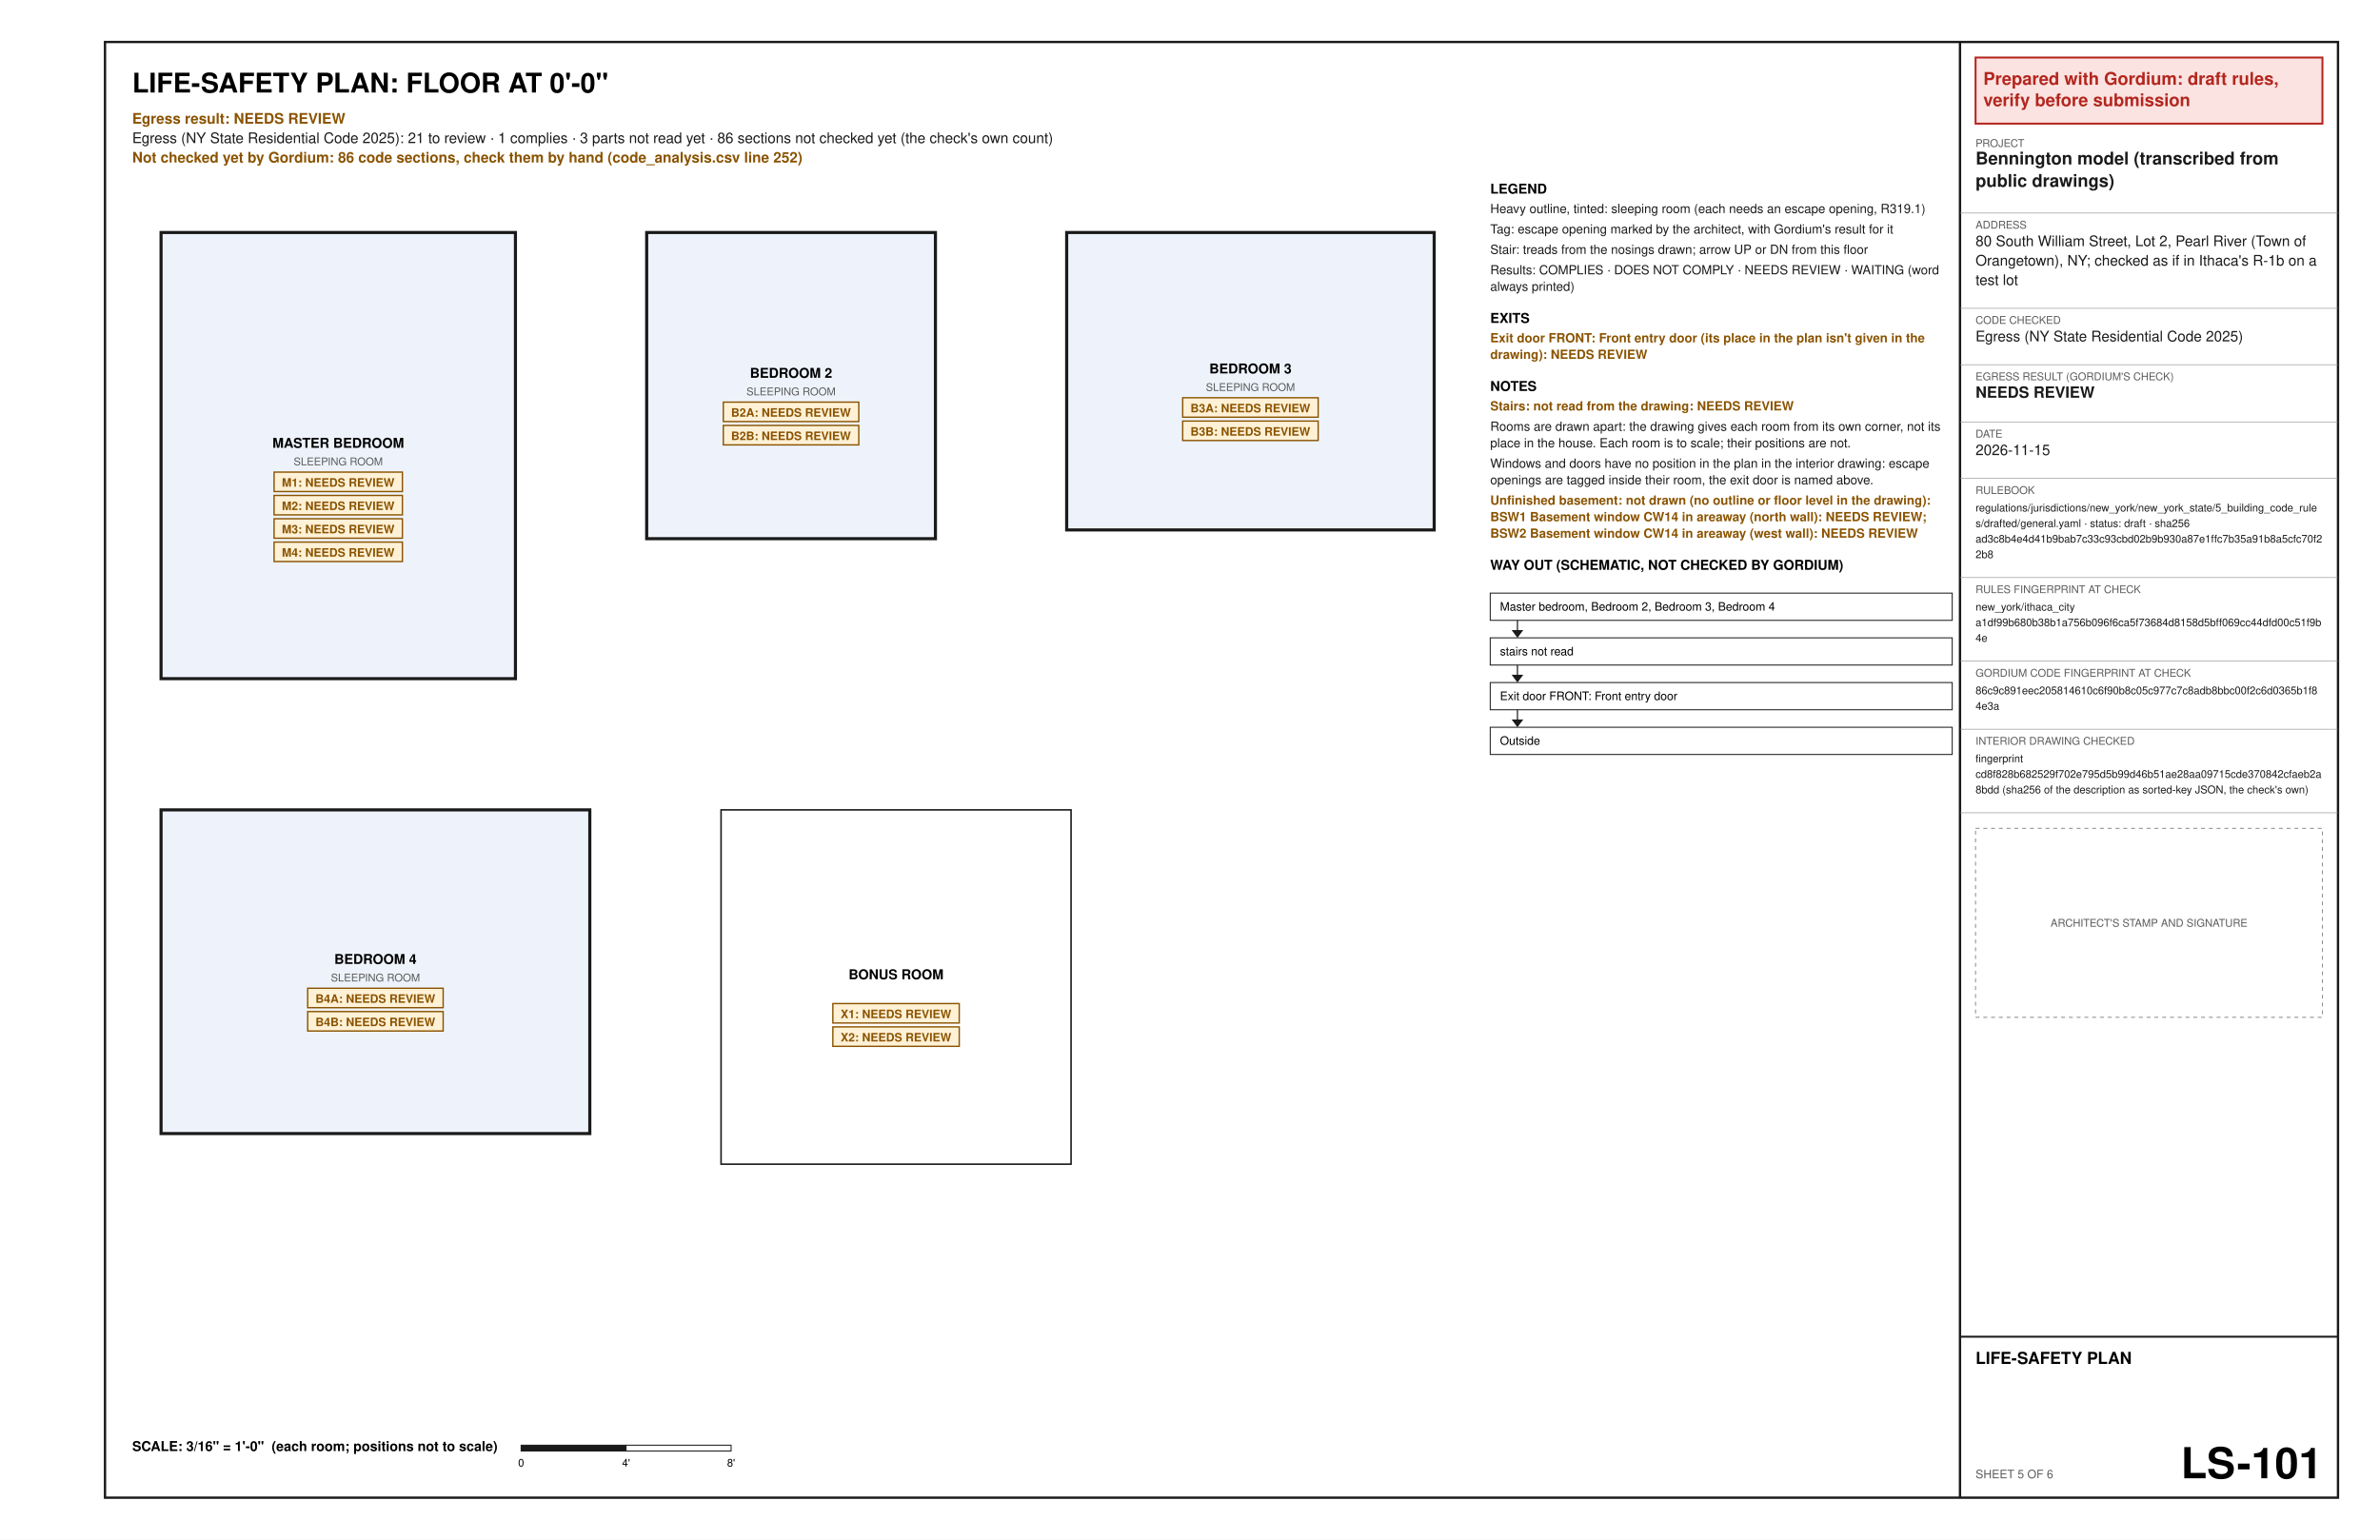
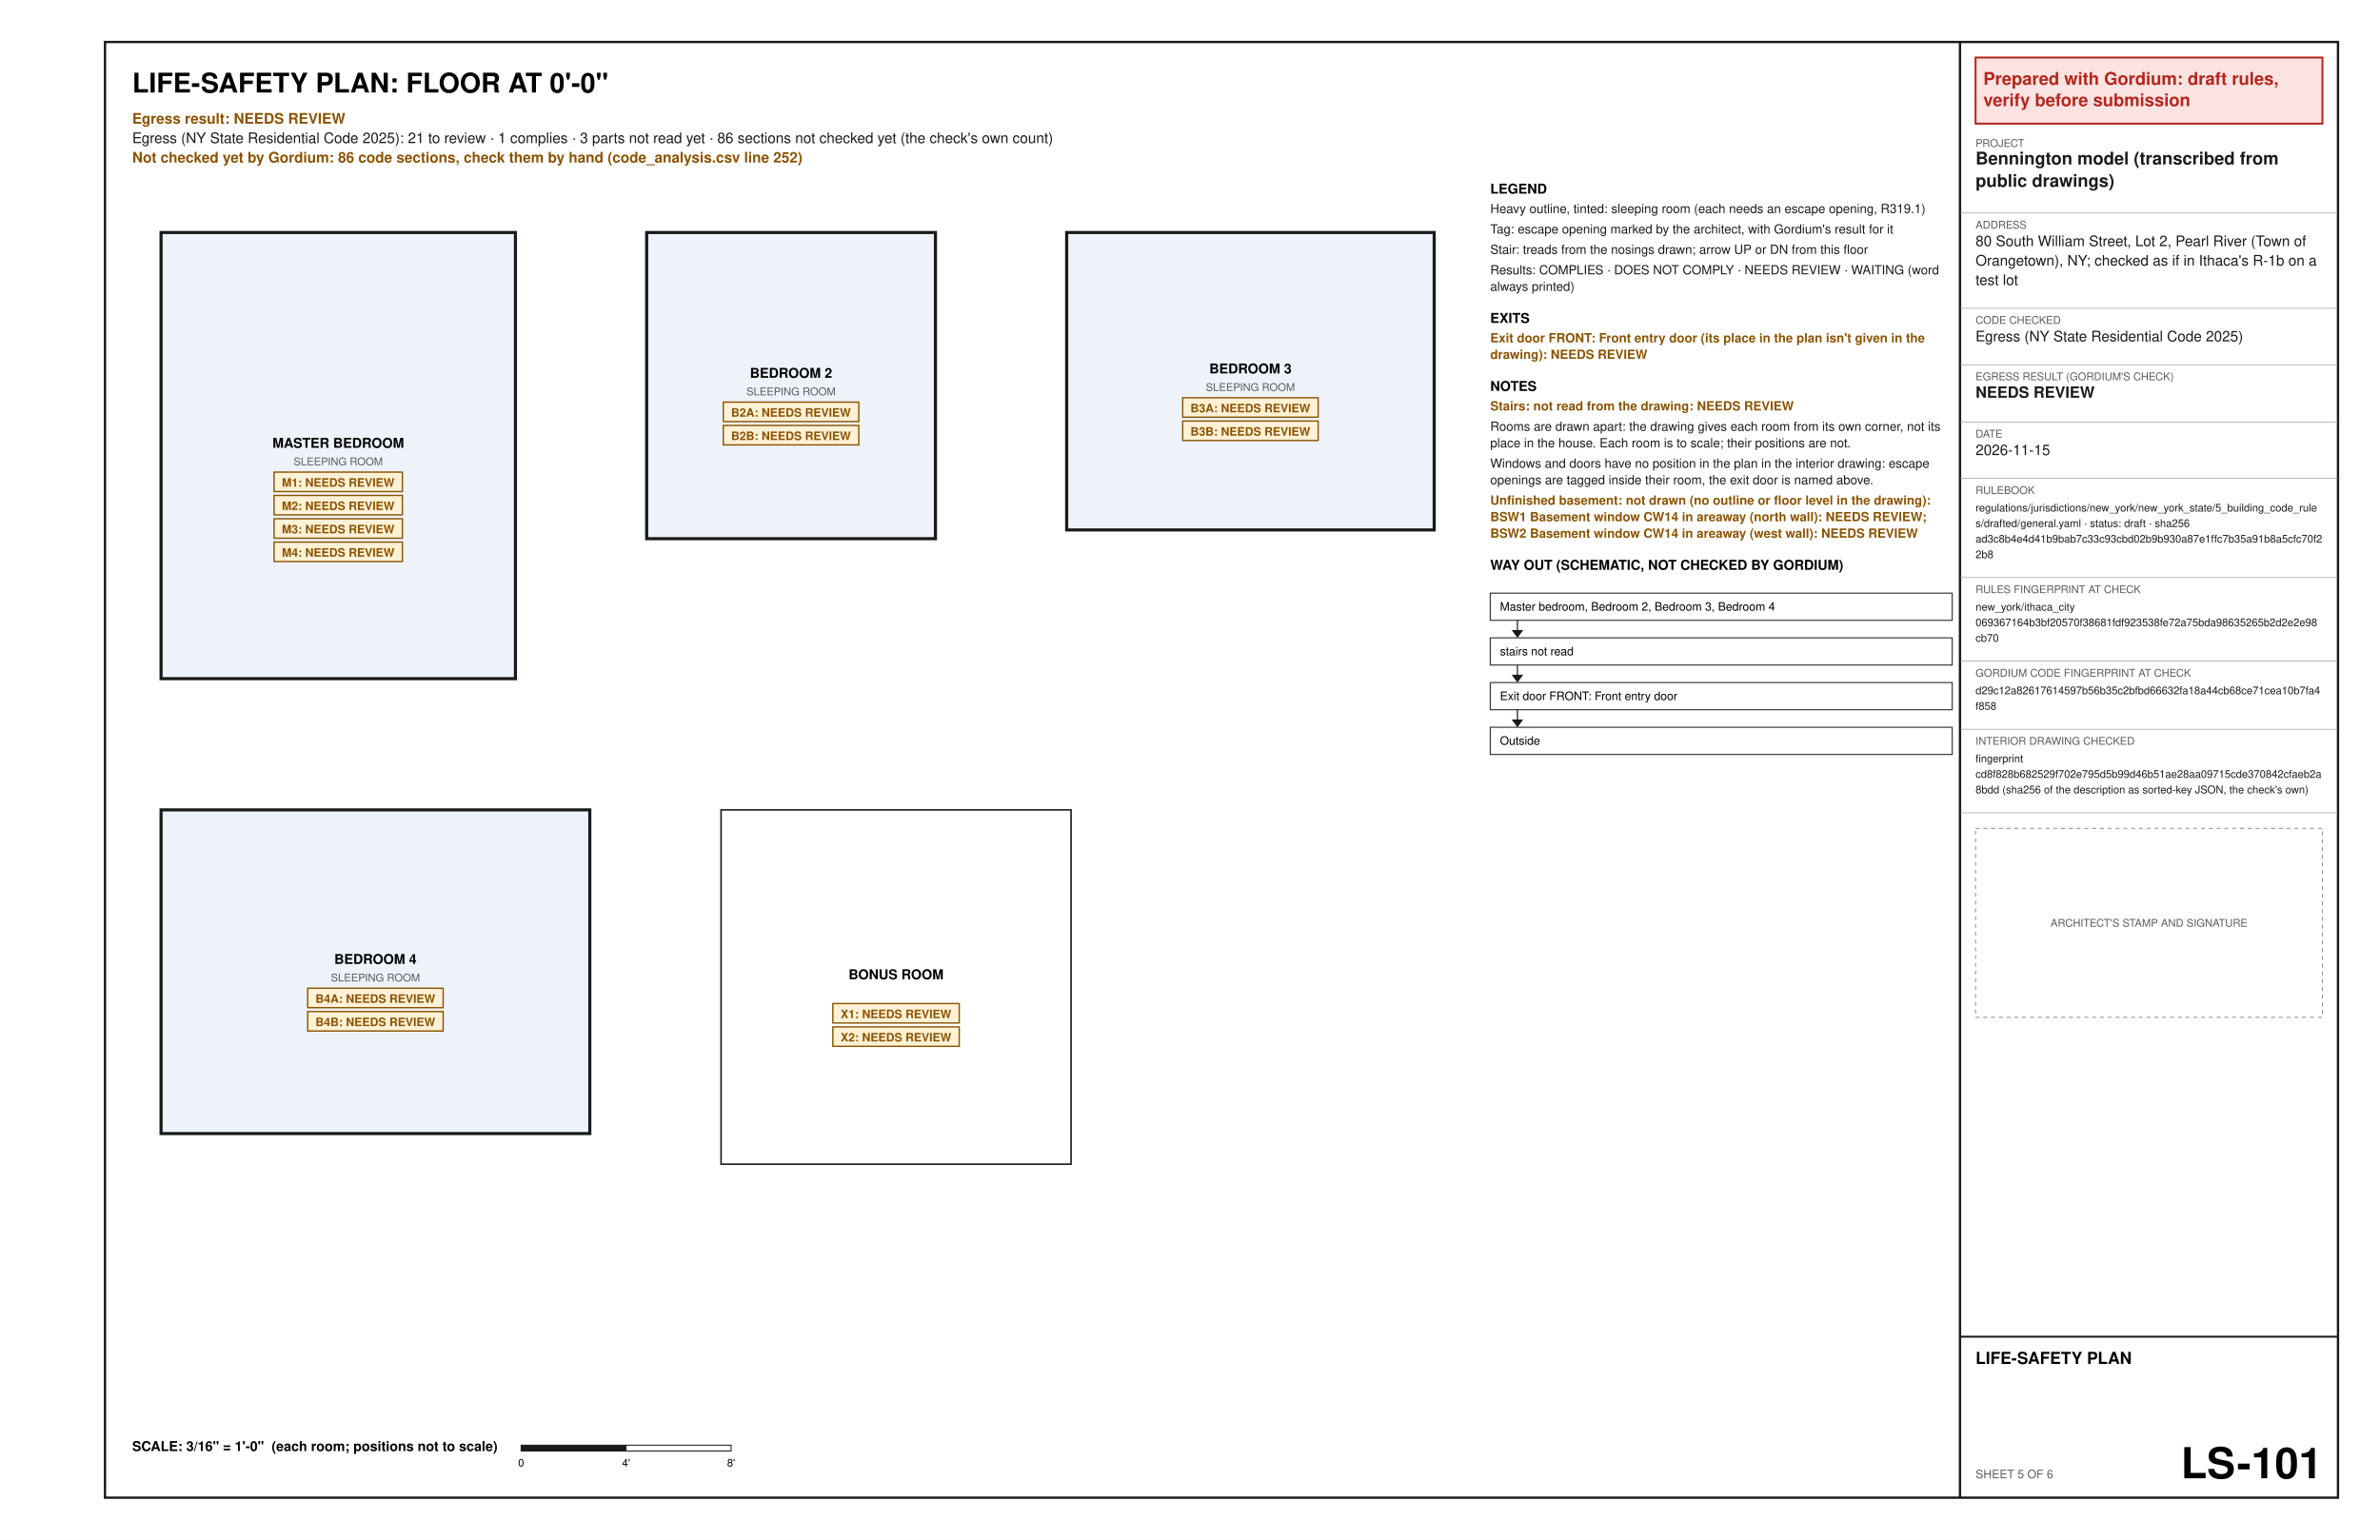
<svg xmlns="http://www.w3.org/2000/svg" width="17in" height="11in" viewBox="0 0 1224 792" font-family="Helvetica, Arial, sans-serif">
  <rect x="0" y="0" width="1224" height="792" fill="#ffffff" />
  <text x="68" y="47.6" font-size="14" font-weight="bold" text-anchor="start" fill="#000000" xml:space="preserve">LIFE-SAFETY PLAN: FLOOR AT 0'-0"</text>
  <text x="68" y="63.6" font-size="7.5" font-weight="bold" text-anchor="start" fill="#8a5300" xml:space="preserve">Egress result: NEEDS REVIEW</text>
  <text x="68" y="73.6" font-size="7.5" text-anchor="start" fill="#1a1a1a" xml:space="preserve">Egress (NY State Residential Code 2025): 21 to review · 1 complies · 3 parts not read yet · 86 sections not checked yet (the check's own count)</text>
  <text x="68" y="83.6" font-size="7.5" font-weight="bold" text-anchor="start" fill="#8a5300" xml:space="preserve">Not checked yet by Gordium: 86 code sections, check them by hand (code_analysis.csv line 252)</text>
  <polygon points="82.83,349.1 265.08,349.1 265.08,119.6 82.83,119.6" fill="#eef3fb" stroke="#1a1a1a" stroke-width="1.6" />
  <text x="173.95" y="230.35" font-size="7" font-weight="bold" text-anchor="middle" fill="#000000" xml:space="preserve">MASTER BEDROOM</text>
  <text x="173.95" y="239.35" font-size="5.5" text-anchor="middle" fill="#5a5a5a" xml:space="preserve">SLEEPING ROOM</text>
  <polygon points="140.95,242.85 206.95,242.85 206.95,252.85 140.95,252.85" fill="#fff1d6" stroke="#8a5300" stroke-width="0.7" />
  <text x="144.95" y="250.35" font-size="6" font-weight="bold" text-anchor="start" fill="#8a5300" xml:space="preserve">M1: NEEDS REVIEW</text>
  <polygon points="140.95,254.85 206.95,254.85 206.95,264.85 140.95,264.85" fill="#fff1d6" stroke="#8a5300" stroke-width="0.7" />
  <text x="144.95" y="262.35" font-size="6" font-weight="bold" text-anchor="start" fill="#8a5300" xml:space="preserve">M2: NEEDS REVIEW</text>
  <polygon points="140.95,266.85 206.95,266.85 206.95,276.85 140.95,276.85" fill="#fff1d6" stroke="#8a5300" stroke-width="0.7" />
  <text x="144.95" y="274.35" font-size="6" font-weight="bold" text-anchor="start" fill="#8a5300" xml:space="preserve">M3: NEEDS REVIEW</text>
  <polygon points="140.95,278.85 206.95,278.85 206.95,288.85 140.95,288.85" fill="#fff1d6" stroke="#8a5300" stroke-width="0.7" />
  <text x="144.95" y="286.35" font-size="6" font-weight="bold" text-anchor="start" fill="#8a5300" xml:space="preserve">M4: NEEDS REVIEW</text>
  <polygon points="332.58,277.1 481.08,277.1 481.08,119.6 332.58,119.6" fill="#eef3fb" stroke="#1a1a1a" stroke-width="1.6" />
  <text x="406.83" y="194.35" font-size="7" font-weight="bold" text-anchor="middle" fill="#000000" xml:space="preserve">BEDROOM 2</text>
  <text x="406.83" y="203.35" font-size="5.5" text-anchor="middle" fill="#5a5a5a" xml:space="preserve">SLEEPING ROOM</text>
  <polygon points="371.99,206.85 441.66,206.85 441.66,216.85 371.99,216.85" fill="#fff1d6" stroke="#8a5300" stroke-width="0.7" />
  <text x="375.99" y="214.35" font-size="6" font-weight="bold" text-anchor="start" fill="#8a5300" xml:space="preserve">B2A: NEEDS REVIEW</text>
  <polygon points="371.99,218.85 441.66,218.85 441.66,228.85 371.99,228.85" fill="#fff1d6" stroke="#8a5300" stroke-width="0.7" />
  <text x="375.99" y="226.35" font-size="6" font-weight="bold" text-anchor="start" fill="#8a5300" xml:space="preserve">B2B: NEEDS REVIEW</text>
  <polygon points="548.58,272.6 737.58,272.6 737.58,119.6 548.58,119.6" fill="#eef3fb" stroke="#1a1a1a" stroke-width="1.6" />
  <text x="643.08" y="192.1" font-size="7" font-weight="bold" text-anchor="middle" fill="#000000" xml:space="preserve">BEDROOM 3</text>
  <text x="643.08" y="201.1" font-size="5.5" text-anchor="middle" fill="#5a5a5a" xml:space="preserve">SLEEPING ROOM</text>
  <polygon points="608.24,204.6 677.91,204.6 677.91,214.6 608.24,214.6" fill="#fff1d6" stroke="#8a5300" stroke-width="0.7" />
  <text x="612.24" y="212.1" font-size="6" font-weight="bold" text-anchor="start" fill="#8a5300" xml:space="preserve">B3A: NEEDS REVIEW</text>
  <polygon points="608.24,216.6 677.91,216.6 677.91,226.6 608.24,226.6" fill="#fff1d6" stroke="#8a5300" stroke-width="0.7" />
  <text x="612.24" y="224.1" font-size="6" font-weight="bold" text-anchor="start" fill="#8a5300" xml:space="preserve">B3B: NEEDS REVIEW</text>
  <polygon points="82.83,583.1 303.33,583.1 303.33,416.6 82.83,416.6" fill="#eef3fb" stroke="#1a1a1a" stroke-width="1.6" />
  <text x="193.08" y="495.85" font-size="7" font-weight="bold" text-anchor="middle" fill="#000000" xml:space="preserve">BEDROOM 4</text>
  <text x="193.08" y="504.85" font-size="5.5" text-anchor="middle" fill="#5a5a5a" xml:space="preserve">SLEEPING ROOM</text>
  <polygon points="158.24,508.35 227.91,508.35 227.91,518.35 158.24,518.35" fill="#fff1d6" stroke="#8a5300" stroke-width="0.7" />
  <text x="162.24" y="515.85" font-size="6" font-weight="bold" text-anchor="start" fill="#8a5300" xml:space="preserve">B4A: NEEDS REVIEW</text>
  <polygon points="158.24,520.35 227.91,520.35 227.91,530.35 158.24,530.35" fill="#fff1d6" stroke="#8a5300" stroke-width="0.7" />
  <text x="162.24" y="527.85" font-size="6" font-weight="bold" text-anchor="start" fill="#8a5300" xml:space="preserve">B4B: NEEDS REVIEW</text>
  <polygon points="370.83,598.85 550.83,598.85 550.83,416.6 370.83,416.6" fill="none" stroke="#1a1a1a" stroke-width="0.8" />
  <text x="460.83" y="503.73" font-size="7" font-weight="bold" text-anchor="middle" fill="#000000" xml:space="preserve">BONUS ROOM</text>
  <polygon points="428.32,516.23 493.33,516.23 493.33,526.23 428.32,526.23" fill="#fff1d6" stroke="#8a5300" stroke-width="0.7" />
  <text x="432.32" y="523.73" font-size="6" font-weight="bold" text-anchor="start" fill="#8a5300" xml:space="preserve">X1: NEEDS REVIEW</text>
  <polygon points="428.32,528.23 493.33,528.23 493.33,538.23 428.32,538.23" fill="#fff1d6" stroke="#8a5300" stroke-width="0.7" />
  <text x="432.32" y="535.73" font-size="6" font-weight="bold" text-anchor="start" fill="#8a5300" xml:space="preserve">X2: NEEDS REVIEW</text>
  <text x="68" y="746.4" font-size="7" font-weight="bold" text-anchor="start" fill="#000000" xml:space="preserve">SCALE: 3/16" = 1'-0"  (each room; positions not to scale)</text>
  <polygon points="268,743.4 322,743.4 322,746.4 268,746.4" fill="#1a1a1a" stroke="#1a1a1a" stroke-width="0.5" />
  <polygon points="322,743.4 376,743.4 376,746.4 322,746.4" fill="#ffffff" stroke="#1a1a1a" stroke-width="0.5" />
  <text x="268" y="754.4" font-size="5.5" text-anchor="middle" fill="#000000" xml:space="preserve">0</text>
  <text x="322" y="754.4" font-size="5.5" text-anchor="middle" fill="#000000" xml:space="preserve">4'</text>
  <text x="376" y="754.4" font-size="5.5" text-anchor="middle" fill="#000000" xml:space="preserve">8'</text>
  <text x="766.4" y="99.6" font-size="7" font-weight="bold" text-anchor="start" fill="#000000" xml:space="preserve">LEGEND</text>
  <text x="766.4" y="109.6" font-size="6.5" text-anchor="start" fill="#1a1a1a" xml:space="preserve">Heavy outline, tinted: sleeping room (each needs an escape opening, R319.1)</text>
  <text x="766.4" y="120.1" font-size="6.5" text-anchor="start" fill="#1a1a1a" xml:space="preserve">Tag: escape opening marked by the architect, with Gordium's result for it</text>
  <text x="766.4" y="130.6" font-size="6.5" text-anchor="start" fill="#1a1a1a" xml:space="preserve">Stair: treads from the nosings drawn; arrow UP or DN from this floor</text>
  <text x="766.4" y="141.1" font-size="6.5" text-anchor="start" fill="#1a1a1a" xml:space="preserve">Results: COMPLIES · DOES NOT COMPLY · NEEDS REVIEW · WAITING (word</text>
  <text x="766.4" y="149.6" font-size="6.5" text-anchor="start" fill="#1a1a1a" xml:space="preserve">always printed)</text>
  <text x="766.4" y="166.1" font-size="7" font-weight="bold" text-anchor="start" fill="#000000" xml:space="preserve">EXITS</text>
  <text x="766.4" y="176.1" font-size="6.5" font-weight="bold" text-anchor="start" fill="#8a5300" xml:space="preserve">Exit door FRONT: Front entry door (its place in the plan isn't given in the</text>
  <text x="766.4" y="184.6" font-size="6.5" font-weight="bold" text-anchor="start" fill="#8a5300" xml:space="preserve">drawing): NEEDS REVIEW</text>
  <text x="766.4" y="201.1" font-size="7" font-weight="bold" text-anchor="start" fill="#000000" xml:space="preserve">NOTES</text>
  <text x="766.4" y="211.1" font-size="6.5" font-weight="bold" text-anchor="start" fill="#8a5300" xml:space="preserve">Stairs: not read from the drawing: NEEDS REVIEW</text>
  <text x="766.4" y="221.6" font-size="6.5" text-anchor="start" fill="#1a1a1a" xml:space="preserve">Rooms are drawn apart: the drawing gives each room from its own corner, not its</text>
  <text x="766.4" y="230.1" font-size="6.5" text-anchor="start" fill="#1a1a1a" xml:space="preserve">place in the house. Each room is to scale; their positions are not.</text>
  <text x="766.4" y="240.6" font-size="6.5" text-anchor="start" fill="#1a1a1a" xml:space="preserve">Windows and doors have no position in the plan in the interior drawing: escape</text>
  <text x="766.4" y="249.1" font-size="6.5" text-anchor="start" fill="#1a1a1a" xml:space="preserve">openings are tagged inside their room, the exit door is named above.</text>
  <text x="766.4" y="259.6" font-size="6.5" font-weight="bold" text-anchor="start" fill="#8a5300" xml:space="preserve">Unfinished basement: not drawn (no outline or floor level in the drawing):</text>
  <text x="766.4" y="268.1" font-size="6.5" font-weight="bold" text-anchor="start" fill="#8a5300" xml:space="preserve">BSW1 Basement window CW14 in areaway (north wall): NEEDS REVIEW;</text>
  <text x="766.4" y="276.6" font-size="6.5" font-weight="bold" text-anchor="start" fill="#8a5300" xml:space="preserve">BSW2 Basement window CW14 in areaway (west wall): NEEDS REVIEW</text>
  <text x="766.4" y="293.1" font-size="7" font-weight="bold" text-anchor="start" fill="#000000" xml:space="preserve">WAY OUT (SCHEMATIC, NOT CHECKED BY GORDIUM)</text>
  <polygon points="766.4,305.1 1004,305.1 1004,319.1 766.4,319.1" fill="none" stroke="#1a1a1a" stroke-width="0.5" />
  <text x="771.4" y="314.1" font-size="6" text-anchor="start" fill="#000000" xml:space="preserve">Master bedroom, Bedroom 2, Bedroom 3, Bedroom 4</text>
  <line x1="780.4" y1="319.1" x2="780.4" y2="327.1" stroke="#1a1a1a" stroke-width="0.6" />
  <polygon points="777.4,324.1 783.4,324.1 780.4,328.1" fill="#1a1a1a" />
  <polygon points="766.4,328.1 1004,328.1 1004,342.1 766.4,342.1" fill="none" stroke="#1a1a1a" stroke-width="0.5" />
  <text x="771.4" y="337.1" font-size="6" text-anchor="start" fill="#000000" xml:space="preserve">stairs not read</text>
  <line x1="780.4" y1="342.1" x2="780.4" y2="350.1" stroke="#1a1a1a" stroke-width="0.6" />
  <polygon points="777.4,347.1 783.4,347.1 780.4,351.1" fill="#1a1a1a" />
  <polygon points="766.4,351.1 1004,351.1 1004,365.1 766.4,365.1" fill="none" stroke="#1a1a1a" stroke-width="0.5" />
  <text x="771.4" y="360.1" font-size="6" text-anchor="start" fill="#000000" xml:space="preserve">Exit door FRONT: Front entry door</text>
  <line x1="780.4" y1="365.1" x2="780.4" y2="373.1" stroke="#1a1a1a" stroke-width="0.6" />
  <polygon points="777.4,370.1 783.4,370.1 780.4,374.1" fill="#1a1a1a" />
  <polygon points="766.4,374.1 1004,374.1 1004,388.1 766.4,388.1" fill="none" stroke="#1a1a1a" stroke-width="0.5" />
  <text x="771.4" y="383.1" font-size="6" text-anchor="start" fill="#000000" xml:space="preserve">Outside</text>
  <polygon points="54,21.6 1202.4,21.6 1202.4,770.4 54,770.4" fill="none" stroke="#1a1a1a" stroke-width="1.2" />
  <line x1="1008" y1="21.6" x2="1008" y2="770.4" stroke="#1a1a1a" stroke-width="1.2" />
  <polygon points="1016,29.6 1194.4,29.6 1194.4,63.6 1016,63.6" fill="#fbe3e1" stroke="#b3261e" stroke-width="1" />
  <text x="1020" y="43.6" font-size="9" font-weight="bold" text-anchor="start" fill="#b3261e" xml:space="preserve">Prepared with Gordium: draft rules,</text>
  <text x="1020" y="54.6" font-size="9" font-weight="bold" text-anchor="start" fill="#b3261e" xml:space="preserve">verify before submission</text>
  <text x="1016" y="75.6" font-size="5.5" text-anchor="start" fill="#5a5a5a" xml:space="preserve">PROJECT</text>
  <text x="1016" y="84.6" font-size="9" font-weight="bold" text-anchor="start" fill="#1a1a1a" xml:space="preserve">Bennington model (transcribed from</text>
  <text x="1016" y="96.1" font-size="9" font-weight="bold" text-anchor="start" fill="#1a1a1a" xml:space="preserve">public drawings)</text>
  <line x1="1008" y1="109.6" x2="1202.4" y2="109.6" stroke="#8c8c8c" stroke-width="0.3" />
  <text x="1016" y="117.6" font-size="5.5" text-anchor="start" fill="#5a5a5a" xml:space="preserve">ADDRESS</text>
  <text x="1016" y="126.6" font-size="7.5" text-anchor="start" fill="#1a1a1a" xml:space="preserve">80 South William Street, Lot 2, Pearl River (Town of</text>
  <text x="1016" y="136.6" font-size="7.5" text-anchor="start" fill="#1a1a1a" xml:space="preserve">Orangetown), NY; checked as if in Ithaca's R-1b on a</text>
  <text x="1016" y="146.6" font-size="7.5" text-anchor="start" fill="#1a1a1a" xml:space="preserve">test lot</text>
  <line x1="1008" y1="158.6" x2="1202.4" y2="158.6" stroke="#8c8c8c" stroke-width="0.3" />
  <text x="1016" y="166.6" font-size="5.5" text-anchor="start" fill="#5a5a5a" xml:space="preserve">CODE CHECKED</text>
  <text x="1016" y="175.6" font-size="7.5" text-anchor="start" fill="#1a1a1a" xml:space="preserve">Egress (NY State Residential Code 2025)</text>
  <line x1="1008" y1="187.6" x2="1202.4" y2="187.6" stroke="#8c8c8c" stroke-width="0.3" />
  <text x="1016" y="195.6" font-size="5.5" text-anchor="start" fill="#5a5a5a" xml:space="preserve">EGRESS RESULT (GORDIUM'S CHECK)</text>
  <text x="1016" y="204.6" font-size="8" font-weight="bold" text-anchor="start" fill="#1a1a1a" xml:space="preserve">NEEDS REVIEW</text>
  <line x1="1008" y1="217.1" x2="1202.4" y2="217.1" stroke="#8c8c8c" stroke-width="0.3" />
  <text x="1016" y="225.1" font-size="5.5" text-anchor="start" fill="#5a5a5a" xml:space="preserve">DATE</text>
  <text x="1016" y="234.1" font-size="7.5" text-anchor="start" fill="#1a1a1a" xml:space="preserve">2026-11-15</text>
  <line x1="1008" y1="246.1" x2="1202.4" y2="246.1" stroke="#8c8c8c" stroke-width="0.3" />
  <text x="1016" y="254.1" font-size="5.5" text-anchor="start" fill="#5a5a5a" xml:space="preserve">RULEBOOK</text>
  <text x="1016" y="263.1" font-size="5.5" text-anchor="start" fill="#1a1a1a" xml:space="preserve">regulations/jurisdictions/new_york/new_york_state/5_building_code_rule</text>
  <text x="1016" y="271.1" font-size="5.5" text-anchor="start" fill="#1a1a1a" xml:space="preserve">s/drafted/general.yaml · status: draft · sha256</text>
  <text x="1016" y="279.1" font-size="5.5" text-anchor="start" fill="#1a1a1a" xml:space="preserve">ad3c8b4e4d41b9bab7c33c93cbd02b9b930a87e1ffc7b35a91b8a5cfc70f2</text>
  <text x="1016" y="287.1" font-size="5.5" text-anchor="start" fill="#1a1a1a" xml:space="preserve">2b8</text>
  <line x1="1008" y1="297.1" x2="1202.4" y2="297.1" stroke="#8c8c8c" stroke-width="0.3" />
  <text x="1016" y="305.1" font-size="5.5" text-anchor="start" fill="#5a5a5a" xml:space="preserve">RULES FINGERPRINT AT CHECK</text>
  <text x="1016" y="314.1" font-size="5.5" text-anchor="start" fill="#1a1a1a" xml:space="preserve">new_york/ithaca_city</text>
-   <text x="1016" y="322.1" font-size="5.5" text-anchor="start" fill="#1a1a1a" xml:space="preserve">a1df99b680b38b1a756b096f6ca5f73684d8158d5bff069cc44dfd00c51f9b</text>
-   <text x="1016" y="330.1" font-size="5.5" text-anchor="start" fill="#1a1a1a" xml:space="preserve">4e</text>
+   <text x="1016" y="322.1" font-size="5.5" text-anchor="start" fill="#1a1a1a" xml:space="preserve">069367164b3bf20570f38681fdf923538fe72a75bda98635265b2d2e2e98</text>
+   <text x="1016" y="330.1" font-size="5.5" text-anchor="start" fill="#1a1a1a" xml:space="preserve">cb70</text>
  <line x1="1008" y1="340.1" x2="1202.4" y2="340.1" stroke="#8c8c8c" stroke-width="0.3" />
  <text x="1016" y="348.1" font-size="5.5" text-anchor="start" fill="#5a5a5a" xml:space="preserve">GORDIUM CODE FINGERPRINT AT CHECK</text>
-   <text x="1016" y="357.1" font-size="5.5" text-anchor="start" fill="#1a1a1a" xml:space="preserve">86c9c891eec205814610c6f90b8c05c977c7c8adb8bbc00f2c6d0365b1f8</text>
-   <text x="1016" y="365.1" font-size="5.5" text-anchor="start" fill="#1a1a1a" xml:space="preserve">4e3a</text>
+   <text x="1016" y="357.1" font-size="5.5" text-anchor="start" fill="#1a1a1a" xml:space="preserve">d29c12a82617614597b56b35c2bfbd66632fa18a44cb68ce71cea10b7fa4</text>
+   <text x="1016" y="365.1" font-size="5.5" text-anchor="start" fill="#1a1a1a" xml:space="preserve">f858</text>
  <line x1="1008" y1="375.1" x2="1202.4" y2="375.1" stroke="#8c8c8c" stroke-width="0.3" />
  <text x="1016" y="383.1" font-size="5.5" text-anchor="start" fill="#5a5a5a" xml:space="preserve">INTERIOR DRAWING CHECKED</text>
  <text x="1016" y="392.1" font-size="5.5" text-anchor="start" fill="#1a1a1a" xml:space="preserve">fingerprint</text>
  <text x="1016" y="400.1" font-size="5.5" text-anchor="start" fill="#1a1a1a" xml:space="preserve">cd8f828b682529f702e795d5b99d46b51ae28aa09715cde370842cfaeb2a</text>
  <text x="1016" y="408.1" font-size="5.5" text-anchor="start" fill="#1a1a1a" xml:space="preserve">8bdd (sha256 of the description as sorted-key JSON, the check's own)</text>
  <line x1="1008" y1="418.1" x2="1202.4" y2="418.1" stroke="#8c8c8c" stroke-width="0.3" />
  <polygon points="1016,426.1 1194.4,426.1 1194.4,523.3 1016,523.3" fill="none" stroke="#8c8c8c" stroke-width="0.5" stroke-dasharray="2 2" />
  <text x="1105.2" y="476.7" font-size="5.5" text-anchor="middle" fill="#5a5a5a" xml:space="preserve">ARCHITECT'S STAMP AND SIGNATURE</text>
  <line x1="1008" y1="687.6" x2="1202.4" y2="687.6" stroke="#1a1a1a" stroke-width="1" />
  <text x="1016" y="701.6" font-size="8.5" font-weight="bold" text-anchor="start" fill="#000000" xml:space="preserve">LIFE-SAFETY PLAN</text>
  <text x="1016" y="760.4" font-size="6" text-anchor="start" fill="#5a5a5a" xml:space="preserve">SHEET 5 OF 6</text>
  <text x="1194.4" y="760.4" font-size="22" font-weight="bold" text-anchor="end" fill="#000000" xml:space="preserve">LS-101</text>
</svg>
